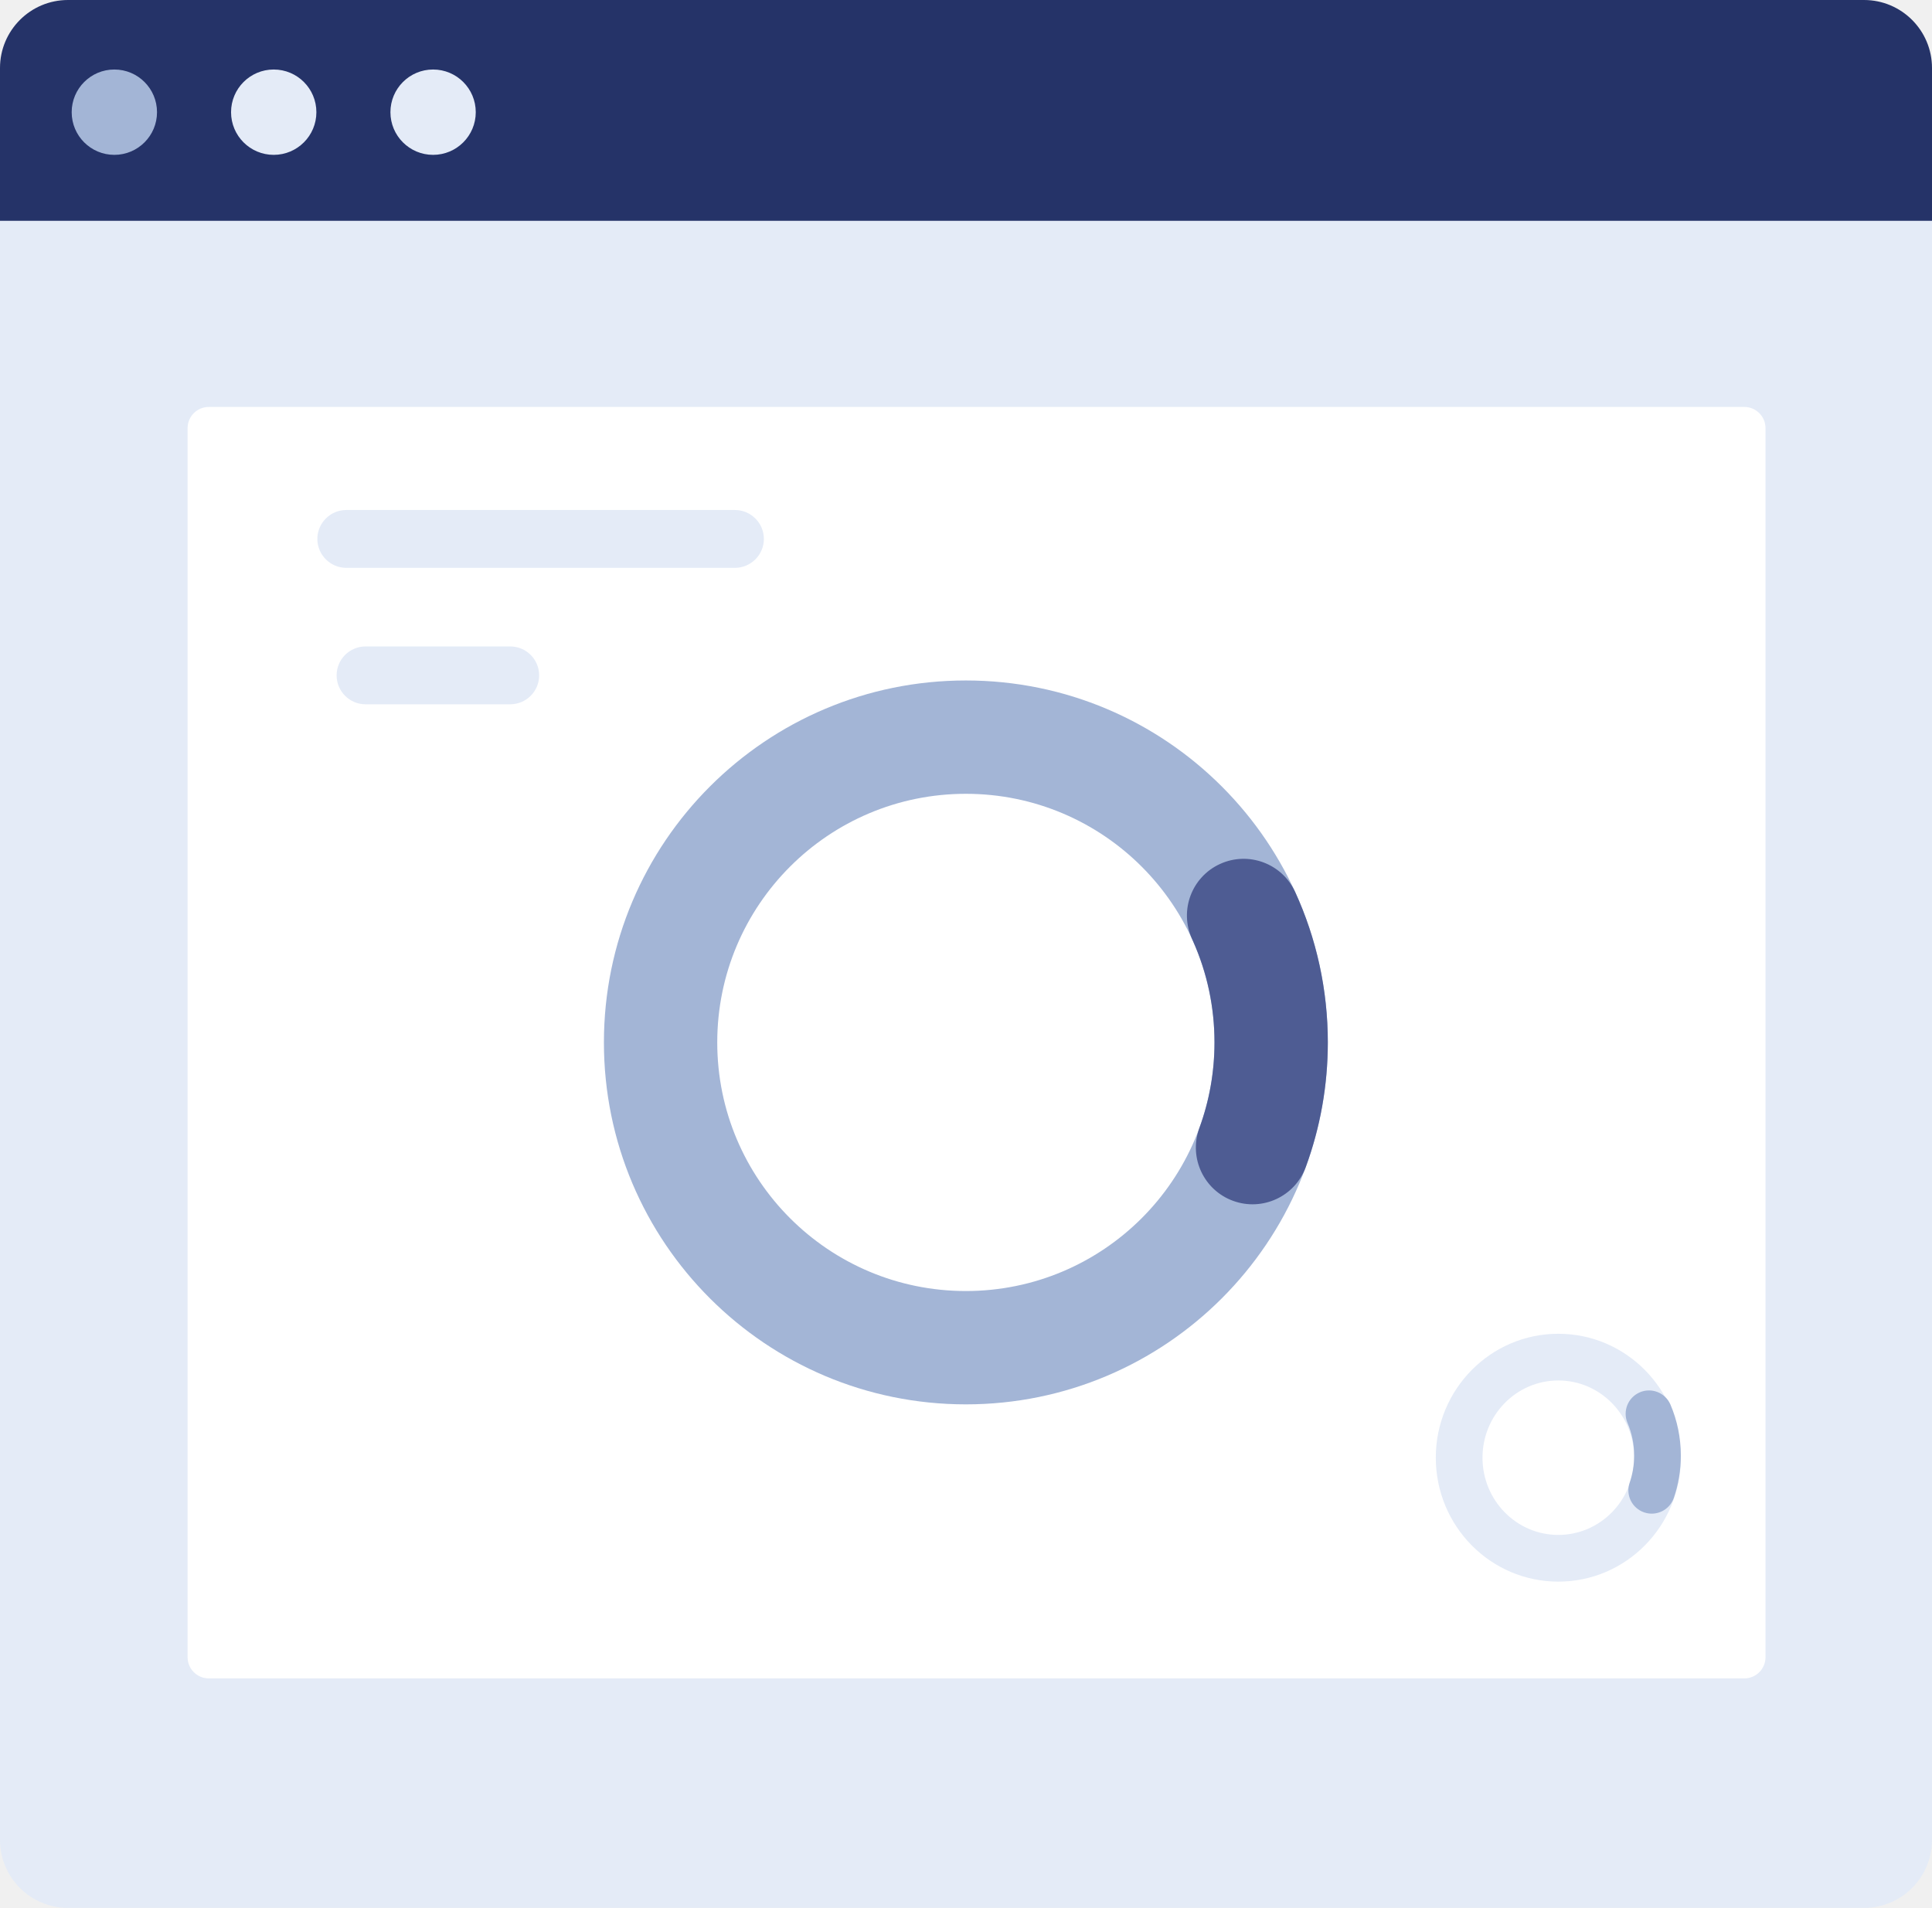
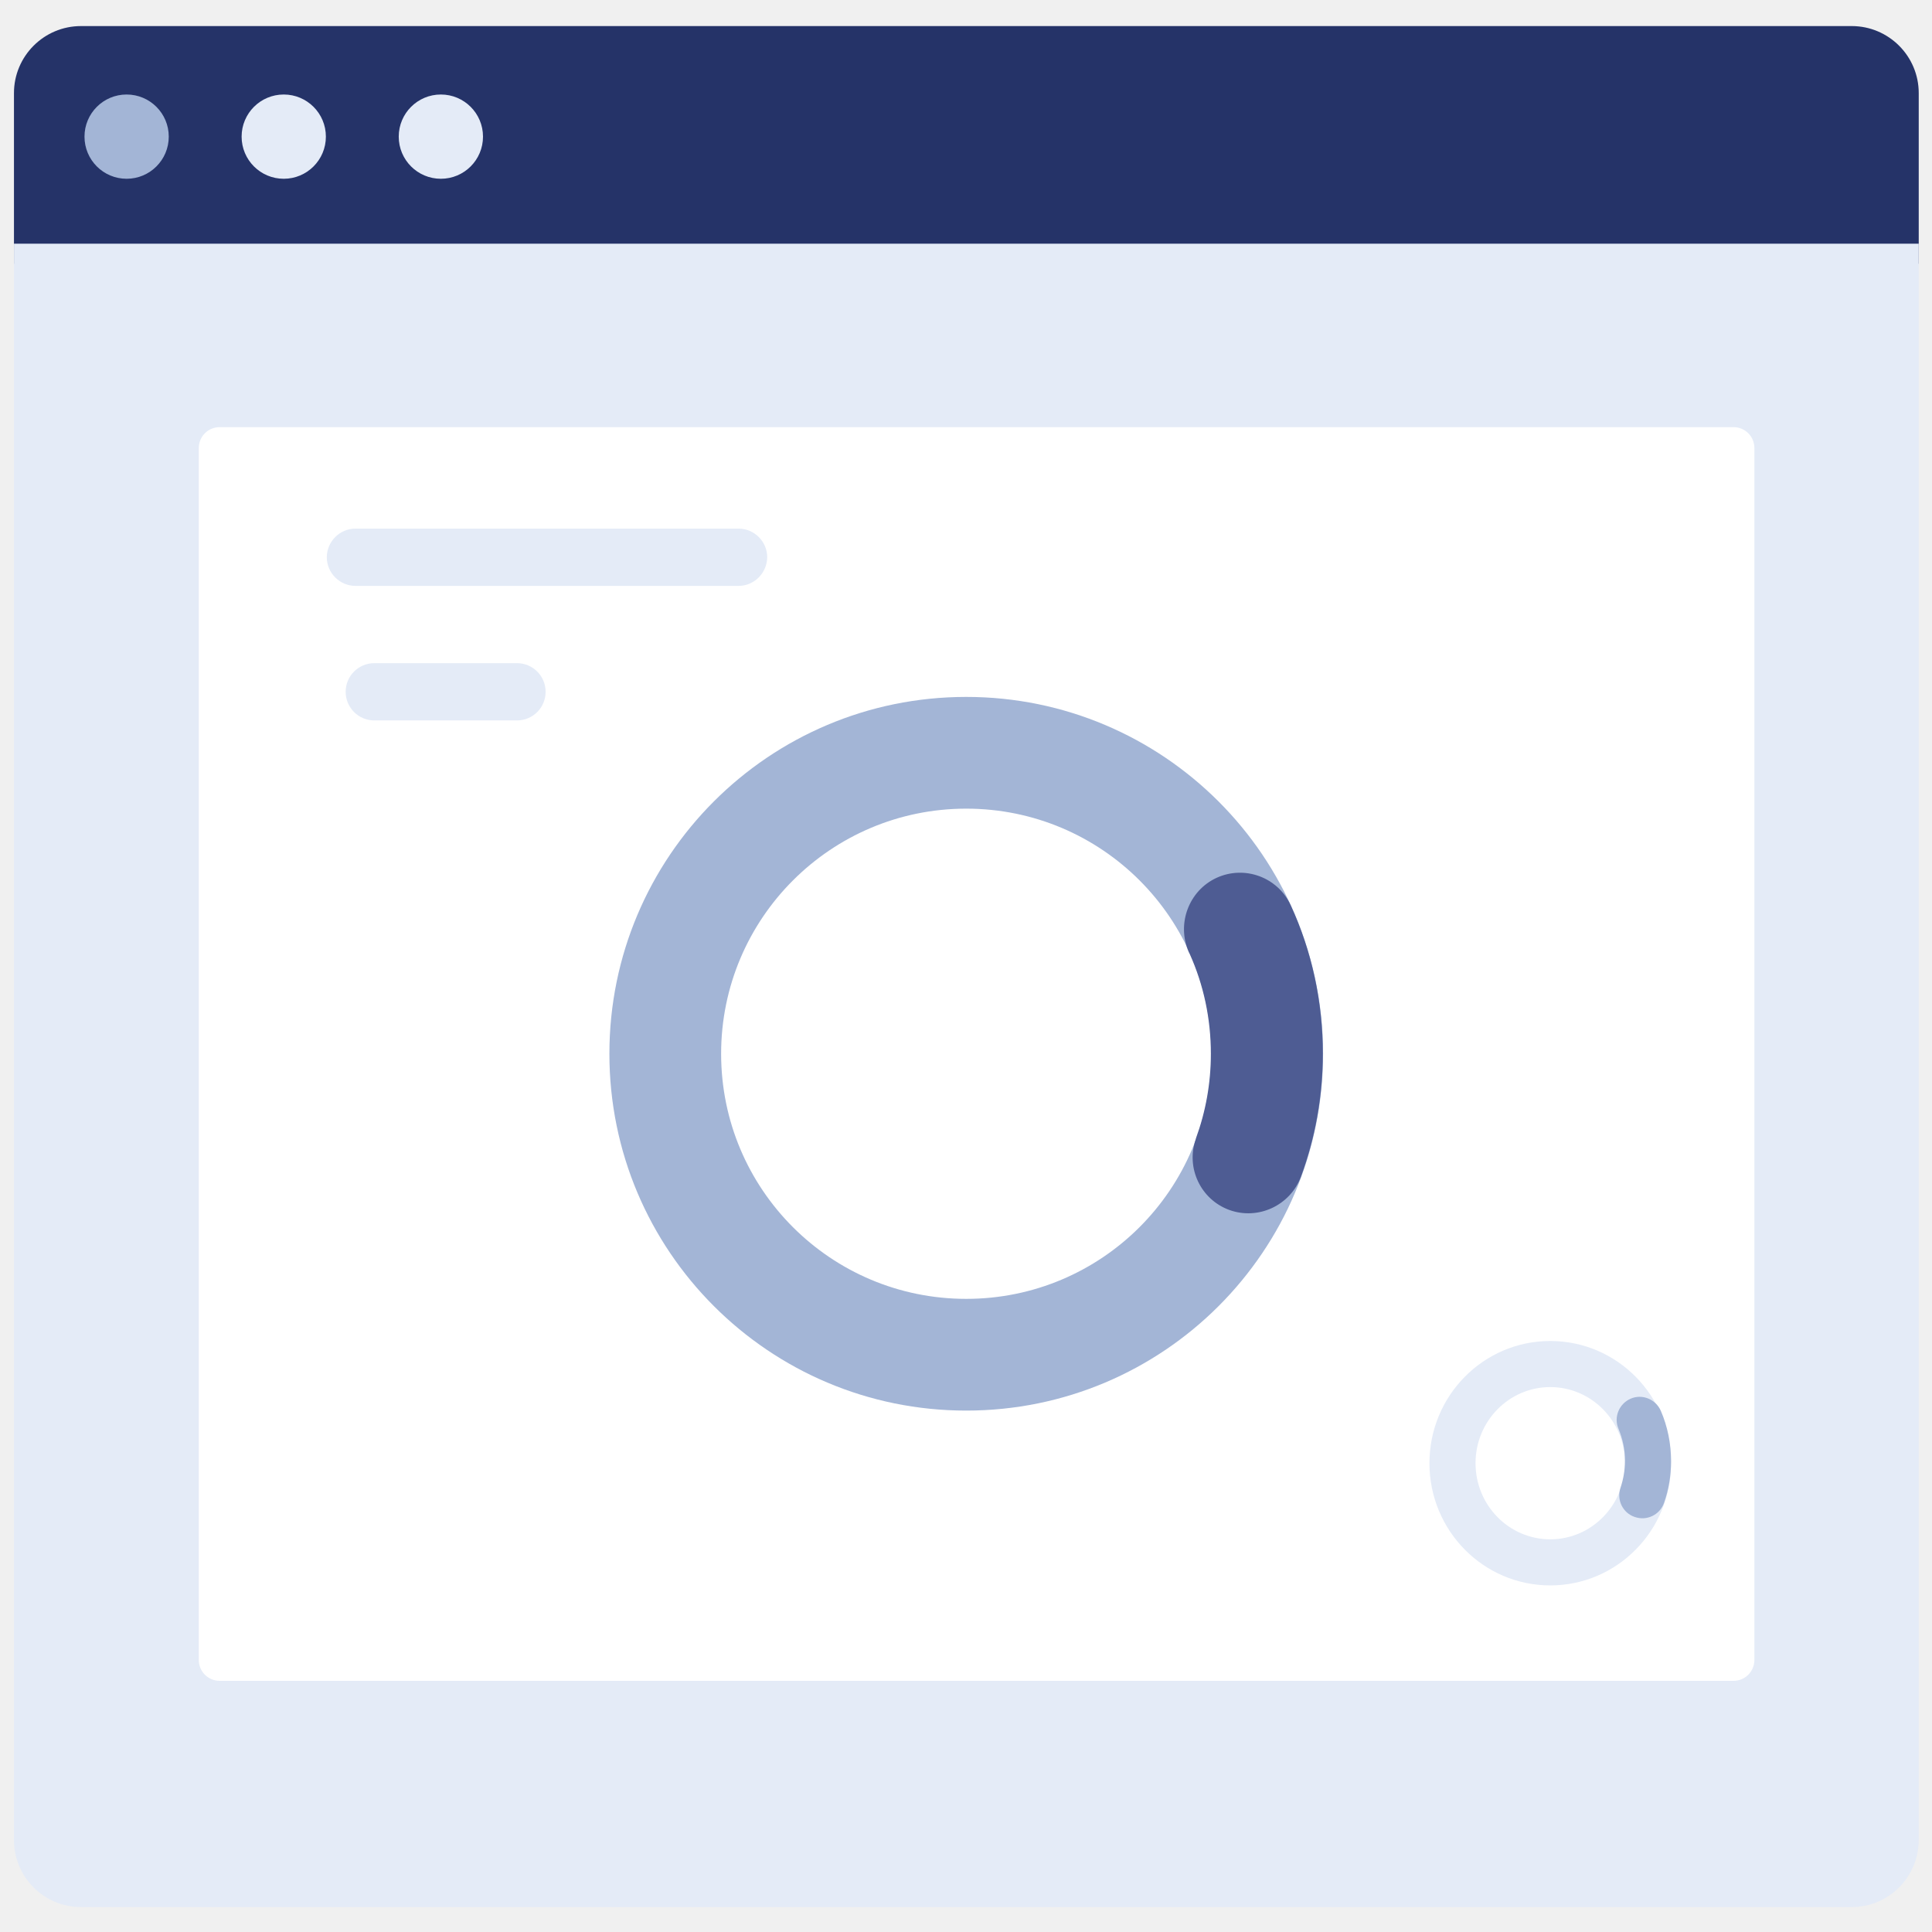
- <svg xmlns="http://www.w3.org/2000/svg" id="Layer_2" viewBox="0 0 818.27 808.08">
-   <defs>
-     <style>.cls-1{fill:#4e5c93;}.cls-2,.cls-3{fill:#e4ebf7;}.cls-4{fill:#fff;}.cls-4,.cls-5,.cls-3,.cls-6{fill-rule:evenodd;}.cls-5{fill:#253368;}.cls-7,.cls-6{fill:#a3b5d6;}</style>
-   </defs>
-   <g id="Layer_1-2">
-     <path class="cls-5" d="M818.27,102.12H0V28.8C0,12.9,12.89,0,28.8,0H789.47c15.91,0,28.8,12.9,28.8,28.8V102.12Z" />
-     <path class="cls-3" d="M789.47,808.08H28.8c-15.9,0-28.8-12.89-28.8-28.8V93.53H818.27V779.28c0,15.91-12.89,28.8-28.8,28.8Z" />
-     <path class="cls-6" d="M66.5,47.52c0,9.98-8.09,18.07-18.07,18.07s-18.07-8.09-18.07-18.07,8.09-18.08,18.07-18.08,18.07,8.09,18.07,18.08Z" />
-     <path class="cls-3" d="M134,47.52c0,9.98-8.09,18.07-18.07,18.07s-18.07-8.09-18.07-18.07,8.09-18.08,18.07-18.08,18.07,8.09,18.07,18.08Z" />
-     <path class="cls-3" d="M201.5,47.52c0,9.98-8.09,18.07-18.07,18.07s-18.07-8.09-18.07-18.07,8.09-18.08,18.07-18.08,18.07,8.09,18.07,18.08Z" />
-     <path class="cls-4" d="M88.44,710.88c-4.96,0-8.99-4.02-8.99-8.98V181.34c0-4.96,4.02-8.98,8.99-8.98H738.77c4.96,0,8.99,4.02,8.99,8.98V701.9c0,4.96-4.02,8.98-8.99,8.98H88.44Z" />
-     <path class="cls-3" d="M311.28,240.51H146.66c-6.74,0-12.25-5.51-12.25-12.25s5.51-12.25,12.25-12.25h164.62c6.74,0,12.25,5.51,12.25,12.25s-5.51,12.25-12.25,12.25Z" />
-     <path class="cls-3" d="M216.1,298.3h-61.27c-6.77,0-12.26-5.49-12.26-12.25s5.49-12.25,12.26-12.25h61.27c6.77,0,12.25,5.49,12.25,12.25s-5.49,12.25-12.25,12.25Z" />
-     <path class="cls-7" d="M409.08,288.21c-84.66,0-153.3,68.63-153.3,153.3s68.63,153.3,153.3,153.3,153.3-68.63,153.3-153.3-68.63-153.3-153.3-153.3Zm0,48c58.15,0,105.3,47.14,105.3,105.3s-47.14,105.3-105.3,105.3-105.3-47.14-105.3-105.3,47.14-105.3,105.3-105.3Z" />
-     <path class="cls-1" d="M516.72,365.93c12.05-5.52,26.29-.22,31.81,11.83,9.08,19.84,13.85,41.48,13.85,63.74,0,18.23-3.2,36.06-9.36,52.85-4.57,12.44-18.36,18.82-30.8,14.25-12.32-4.52-18.69-18.09-14.39-30.43l.13-.37c4.23-11.51,6.42-23.74,6.42-36.3,0-15.02-3.13-29.56-9.11-42.93l-.38-.83c-5.52-12.05-.22-26.3,11.83-31.81Z" />
-     <path class="cls-2" d="M660,564.91c-28.69,0-51.89,23.53-51.89,52.49s23.2,52.49,51.89,52.49,51.89-23.53,51.89-52.49-23.2-52.49-51.89-52.49Zm0,19.78c17.7,0,32.11,14.61,32.11,32.71s-14.41,32.71-32.11,32.71-32.11-14.61-32.11-32.71,14.41-32.71,32.11-32.71Z" />
-     <path class="cls-7" d="M694.5,589.71c5.02-2.15,10.84,.17,12.99,5.19,2.89,6.74,4.4,14.07,4.4,21.61,0,6.17-1.01,12.21-2.97,17.91-1.78,5.17-7.4,7.91-12.57,6.14-5.08-1.75-7.82-7.21-6.22-12.3l.09-.27c1.25-3.63,1.9-7.5,1.9-11.47,0-4.85-.96-9.53-2.8-13.81-2.15-5.02,.17-10.84,5.19-12.99Z" />
-   </g>
+ <svg xmlns="http://www.w3.org/2000/svg" version="1.1" id="Layer_1" x="0px" y="0px" viewBox="0 0 830 830" style="enable-background:new 0 0 830 830;" xml:space="preserve">
+   <style type="text/css">
+ 	.st0{fill-rule:evenodd;clip-rule:evenodd;fill:#253368;}
+ 	.st1{fill-rule:evenodd;clip-rule:evenodd;fill:#E4EBF7;}
+ 	.st2{fill-rule:evenodd;clip-rule:evenodd;fill:#A3B5D6;}
+ 	.st3{fill-rule:evenodd;clip-rule:evenodd;fill:#FFFFFF;}
+ 	.st4{fill:#A3B5D6;}
+ 	.st5{fill:#4E5C93;}
+ 	.st6{fill:#E4EBF7;}
+ </style>
+   <path class="st0" d="M824.3,113.3H6V40c0-15.9,12.9-28.8,28.8-28.8h760.7c15.9,0,28.8,12.9,28.8,28.8V113.3z" />
+   <path class="st1" d="M795.5,819.3H34.8C18.9,819.3,6,806.4,6,790.5V104.7h818.3v685.7C824.3,806.4,811.4,819.3,795.5,819.3z" />
+   <path class="st2" d="M72.5,58.7c0,10-8.1,18.1-18.1,18.1c-10,0-18.1-8.1-18.1-18.1c0-10,8.1-18.1,18.1-18.1  C64.4,40.6,72.5,48.7,72.5,58.7z" />
+   <path class="st1" d="M140,58.7c0,10-8.1,18.1-18.1,18.1c-10,0-18.1-8.1-18.1-18.1c0-10,8.1-18.1,18.1-18.1  C131.9,40.6,140,48.7,140,58.7z" />
+   <path class="st1" d="M207.5,58.7c0,10-8.1,18.1-18.1,18.1c-10,0-18.1-8.1-18.1-18.1c0-10,8.1-18.1,18.1-18.1  C199.4,40.6,207.5,48.7,207.5,58.7z" />
+   <path class="st3" d="M94.4,722.1c-5,0-9-4-9-9V192.5c0-5,4-9,9-9h650.3c5,0,9,4,9,9v520.6c0,5-4,9-9,9H94.4z" />
+   <path class="st1" d="M317.3,251.7H152.7c-6.7,0-12.3-5.5-12.3-12.3c0-6.7,5.5-12.3,12.3-12.3h164.6c6.7,0,12.3,5.5,12.3,12.3  C329.5,246.2,324,251.7,317.3,251.7z" />
+   <path class="st1" d="M222.1,309.5h-61.3c-6.8,0-12.3-5.5-12.3-12.3c0-6.8,5.5-12.3,12.3-12.3h61.3c6.8,0,12.3,5.5,12.3,12.3  C234.4,304,228.9,309.5,222.1,309.5z" />
+   <path class="st4" d="M415.1,299.4c-84.7,0-153.3,68.6-153.3,153.3c0,84.7,68.6,153.3,153.3,153.3c84.7,0,153.3-68.6,153.3-153.3  C568.4,368,499.7,299.4,415.1,299.4z M415.1,347.4c58.2,0,105.3,47.1,105.3,105.3c0,58.2-47.1,105.3-105.3,105.3  c-58.2,0-105.3-47.1-105.3-105.3C309.8,394.6,356.9,347.4,415.1,347.4z" />
+   <path class="st5" d="M522.7,377.1c12.1-5.5,26.3-0.2,31.8,11.8c9.1,19.8,13.8,41.5,13.8,63.7c0,18.2-3.2,36.1-9.4,52.9  c-4.6,12.4-18.4,18.8-30.8,14.3c-12.3-4.5-18.7-18.1-14.4-30.4l0.1-0.4c4.2-11.5,6.4-23.7,6.4-36.3c0-15-3.1-29.6-9.1-42.9l-0.4-0.8  C505.4,396.9,510.7,382.6,522.7,377.1z" />
+   <path class="st6" d="M666,576.1c-28.7,0-51.9,23.5-51.9,52.5c0,29,23.2,52.5,51.9,52.5s51.9-23.5,51.9-52.5  C717.9,599.6,694.7,576.1,666,576.1z M666,595.9c17.7,0,32.1,14.6,32.1,32.7s-14.4,32.7-32.1,32.7s-32.1-14.6-32.1-32.7  S648.3,595.9,666,595.9z" />
+   <path class="st4" d="M700.5,600.9c5-2.2,10.8,0.2,13,5.2c2.9,6.7,4.4,14.1,4.4,21.6c0,6.2-1,12.2-3,17.9c-1.8,5.2-7.4,7.9-12.6,6.1  c-5.1-1.7-7.8-7.2-6.2-12.3l0.1-0.3c1.2-3.6,1.9-7.5,1.9-11.5c0-4.9-1-9.5-2.8-13.8C693.2,608.9,695.5,603.1,700.5,600.9z" />
</svg>
